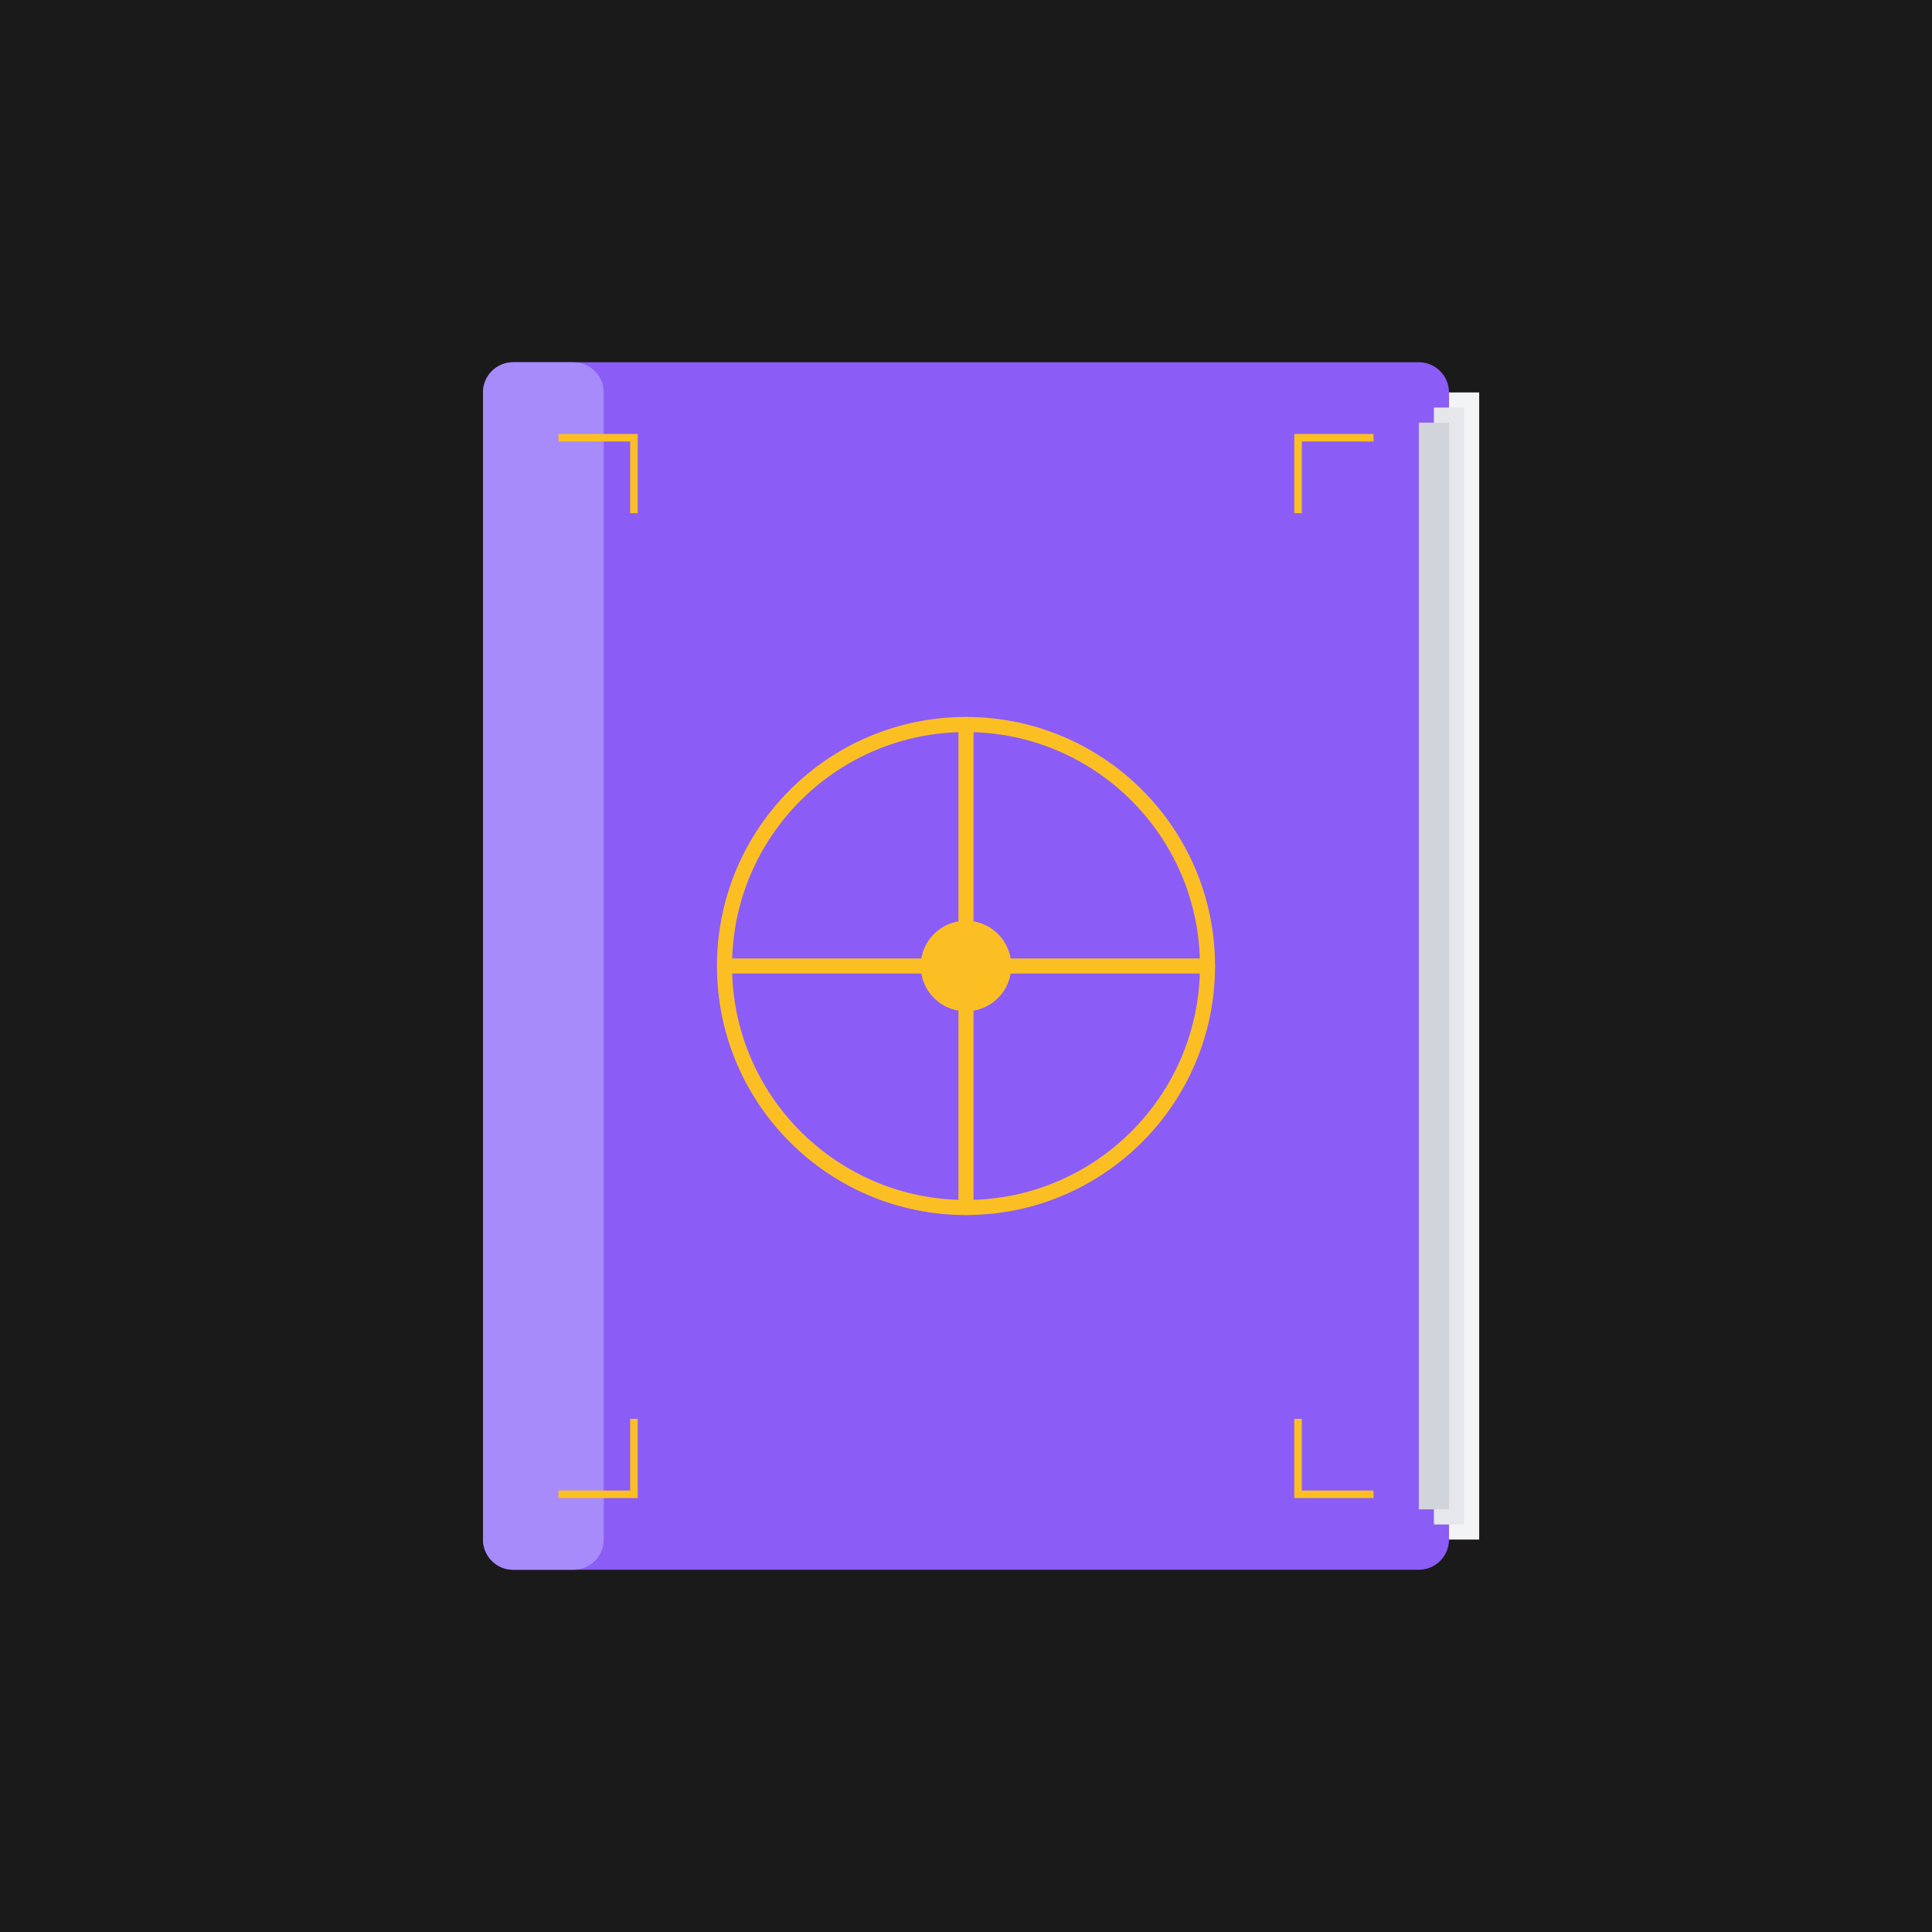
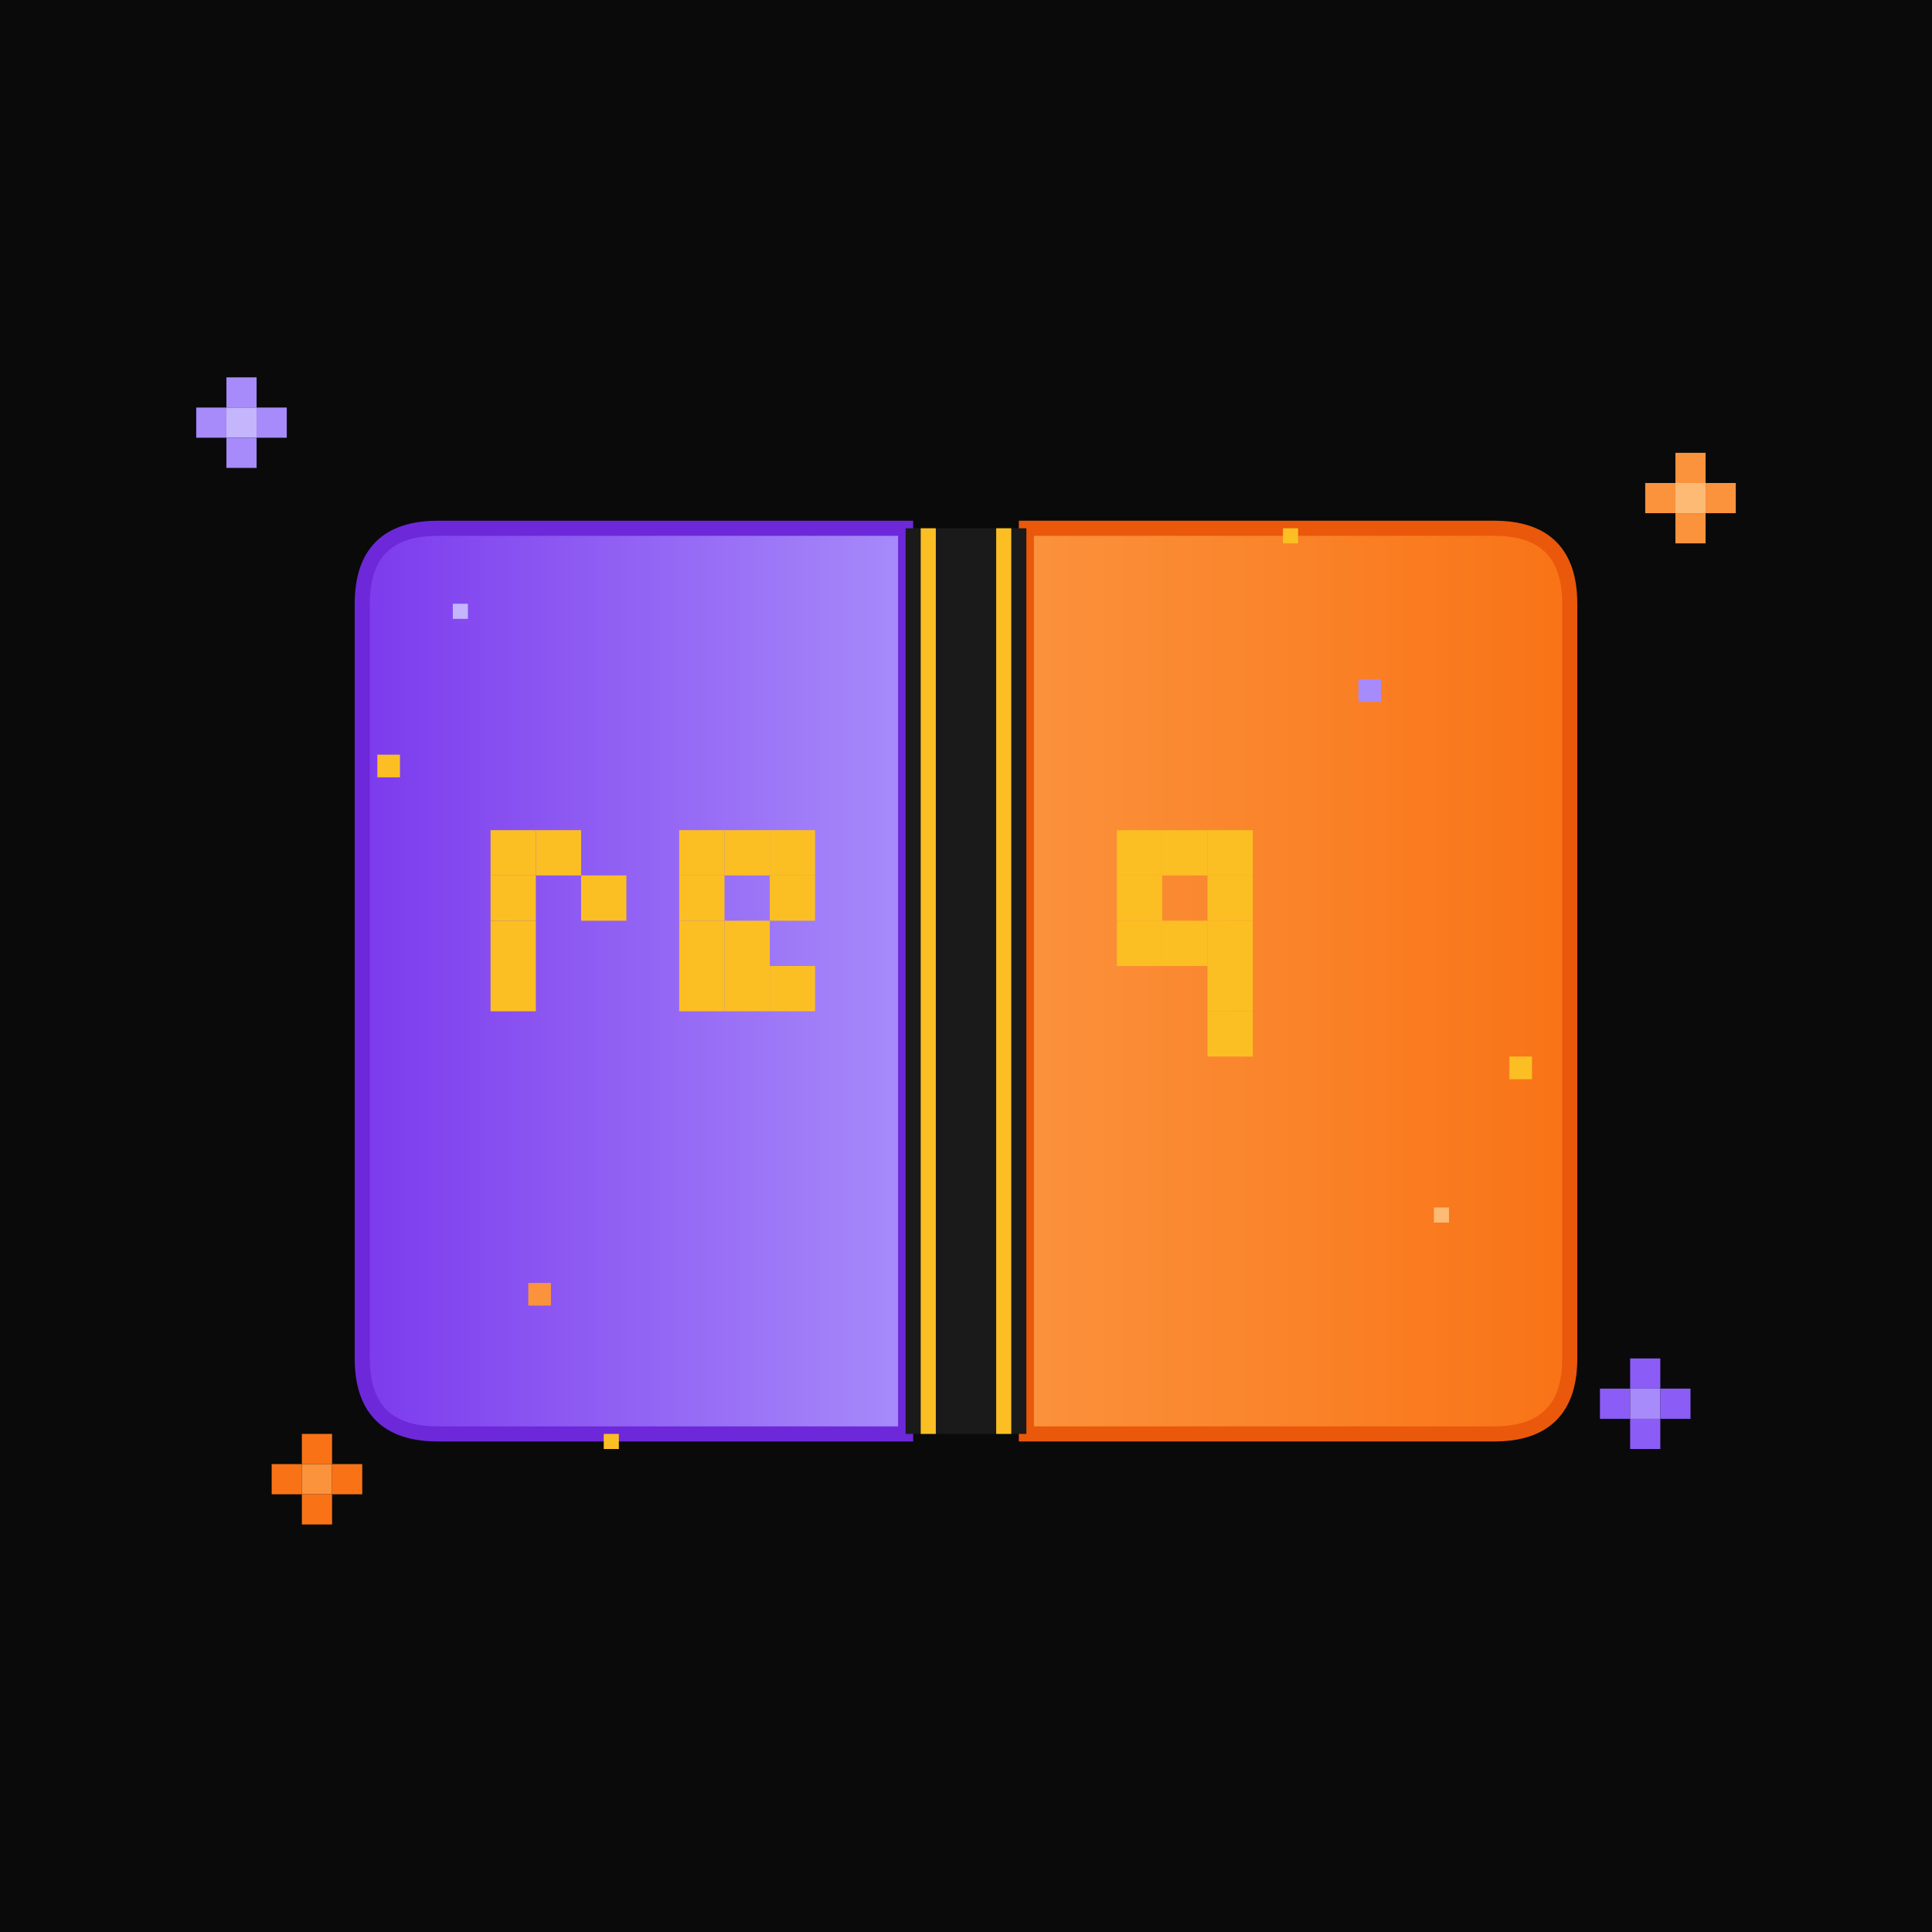
<svg xmlns="http://www.w3.org/2000/svg" viewBox="0 0 512 512" fill="none">
-   <rect width="512" height="512" fill="#1a1a1a" />
-   <rect x="128" y="96" width="256" height="320" rx="8" fill="#8b5cf6" />
-   <rect x="128" y="96" width="32" height="320" rx="8" fill="#a78bfa" />
-   <rect x="384" y="104" width="8" height="304" fill="#f3f4f6" />
-   <rect x="380" y="108" width="8" height="296" fill="#e5e7eb" />
-   <rect x="376" y="112" width="8" height="288" fill="#d1d5db" />
-   <circle cx="256" cy="256" r="64" fill="none" stroke="#fbbf24" stroke-width="4" />
-   <path d="M 256 192 L 256 320" stroke="#fbbf24" stroke-width="4" stroke-linecap="round" />
-   <path d="M 192 256 L 320 256" stroke="#fbbf24" stroke-width="4" stroke-linecap="round" />
-   <circle cx="256" cy="256" r="12" fill="#fbbf24" />
-   <path d="M 148 116 L 168 116 L 168 136" stroke="#fbbf24" stroke-width="2" fill="none" />
-   <path d="M 364 116 L 344 116 L 344 136" stroke="#fbbf24" stroke-width="2" fill="none" />
-   <path d="M 148 396 L 168 396 L 168 376" stroke="#fbbf24" stroke-width="2" fill="none" />
-   <path d="M 364 396 L 344 396 L 344 376" stroke="#fbbf24" stroke-width="2" fill="none" />
+   <defs>
+     <linearGradient id="purpleOrange" x1="0%" y1="0%" x2="100%" y2="100%">
+       <stop offset="0%" style="stop-color:#8b5cf6;stop-opacity:1" />
+       <stop offset="100%" style="stop-color:#f97316;stop-opacity:1" />
+     </linearGradient>
+     <linearGradient id="leftPage" x1="0%" y1="0%" x2="100%" y2="0%">
+       <stop offset="0%" style="stop-color:#7c3aed;stop-opacity:1" />
+       <stop offset="100%" style="stop-color:#a78bfa;stop-opacity:1" />
+     </linearGradient>
+     <linearGradient id="rightPage" x1="0%" y1="0%" x2="100%" y2="0%">
+       <stop offset="0%" style="stop-color:#fb923c;stop-opacity:1" />
+       <stop offset="100%" style="stop-color:#f97316;stop-opacity:1" />
+     </linearGradient>
+   </defs>
+   <rect width="512" height="512" fill="#0a0a0a" />
+   <path d="M 96 160 L 96 360 Q 96 380 116 380 L 240 380 L 240 140 L 116 140 Q 96 140 96 160 Z" fill="url(#leftPage)" stroke="#6d28d9" stroke-width="4" />
+   <path d="M 272 140 L 396 140 Q 416 140 416 160 L 416 360 Q 416 380 396 380 L 272 380 Z" fill="url(#rightPage)" stroke="#ea580c" stroke-width="4" />
+   <rect x="240" y="140" width="32" height="240" fill="#1a1a1a" />
+   <rect x="244" y="140" width="4" height="240" fill="#fbbf24" />
+   <rect x="264" y="140" width="4" height="240" fill="#fbbf24" />
+   <rect x="130" y="220" width="12" height="12" fill="#fbbf24" />
+   <rect x="130" y="232" width="12" height="12" fill="#fbbf24" />
+   <rect x="130" y="244" width="12" height="12" fill="#fbbf24" />
+   <rect x="130" y="256" width="12" height="12" fill="#fbbf24" />
+   <rect x="142" y="220" width="12" height="12" fill="#fbbf24" />
+   <rect x="154" y="232" width="12" height="12" fill="#fbbf24" />
+   <rect x="180" y="220" width="12" height="12" fill="#fbbf24" />
+   <rect x="192" y="220" width="12" height="12" fill="#fbbf24" />
+   <rect x="204" y="220" width="12" height="12" fill="#fbbf24" />
+   <rect x="180" y="232" width="12" height="12" fill="#fbbf24" />
+   <rect x="180" y="244" width="12" height="12" fill="#fbbf24" />
+   <rect x="192" y="244" width="12" height="12" fill="#fbbf24" />
+   <rect x="204" y="232" width="12" height="12" fill="#fbbf24" />
+   <rect x="180" y="256" width="12" height="12" fill="#fbbf24" />
+   <rect x="192" y="256" width="12" height="12" fill="#fbbf24" />
+   <rect x="204" y="256" width="12" height="12" fill="#fbbf24" />
+   <rect x="296" y="220" width="12" height="12" fill="#fbbf24" />
+   <rect x="308" y="220" width="12" height="12" fill="#fbbf24" />
+   <rect x="320" y="220" width="12" height="12" fill="#fbbf24" />
+   <rect x="296" y="232" width="12" height="12" fill="#fbbf24" />
+   <rect x="320" y="232" width="12" height="12" fill="#fbbf24" />
+   <rect x="296" y="244" width="12" height="12" fill="#fbbf24" />
+   <rect x="308" y="244" width="12" height="12" fill="#fbbf24" />
+   <rect x="320" y="244" width="12" height="12" fill="#fbbf24" />
+   <rect x="320" y="256" width="12" height="12" fill="#fbbf24" />
+   <rect x="320" y="268" width="12" height="12" fill="#fbbf24" />
+   <rect x="60" y="100" width="8" height="8" fill="#a78bfa" />
+   <rect x="52" y="108" width="8" height="8" fill="#a78bfa" />
+   <rect x="60" y="108" width="8" height="8" fill="#c4b5fd" />
+   <rect x="68" y="108" width="8" height="8" fill="#a78bfa" />
+   <rect x="60" y="116" width="8" height="8" fill="#a78bfa" />
+   <rect x="444" y="120" width="8" height="8" fill="#fb923c" />
+   <rect x="436" y="128" width="8" height="8" fill="#fb923c" />
+   <rect x="444" y="128" width="8" height="8" fill="#fdba74" />
+   <rect x="452" y="128" width="8" height="8" fill="#fb923c" />
+   <rect x="444" y="136" width="8" height="8" fill="#fb923c" />
+   <rect x="80" y="380" width="8" height="8" fill="#f97316" />
+   <rect x="72" y="388" width="8" height="8" fill="#f97316" />
+   <rect x="80" y="388" width="8" height="8" fill="#fb923c" />
+   <rect x="88" y="388" width="8" height="8" fill="#f97316" />
+   <rect x="80" y="396" width="8" height="8" fill="#f97316" />
+   <rect x="432" y="360" width="8" height="8" fill="#8b5cf6" />
+   <rect x="424" y="368" width="8" height="8" fill="#8b5cf6" />
+   <rect x="432" y="368" width="8" height="8" fill="#a78bfa" />
+   <rect x="440" y="368" width="8" height="8" fill="#8b5cf6" />
+   <rect x="432" y="376" width="8" height="8" fill="#8b5cf6" />
+   <rect x="100" y="200" width="6" height="6" fill="#fbbf24" />
+   <rect x="400" y="280" width="6" height="6" fill="#fbbf24" />
+   <rect x="140" y="340" width="6" height="6" fill="#fb923c" />
+   <rect x="360" y="180" width="6" height="6" fill="#a78bfa" />
+   <rect x="120" y="160" width="4" height="4" fill="#c4b5fd" />
+   <rect x="380" y="320" width="4" height="4" fill="#fdba74" />
+   <rect x="160" y="380" width="4" height="4" fill="#fbbf24" />
+   <rect x="340" y="140" width="4" height="4" fill="#fbbf24" />
</svg>
